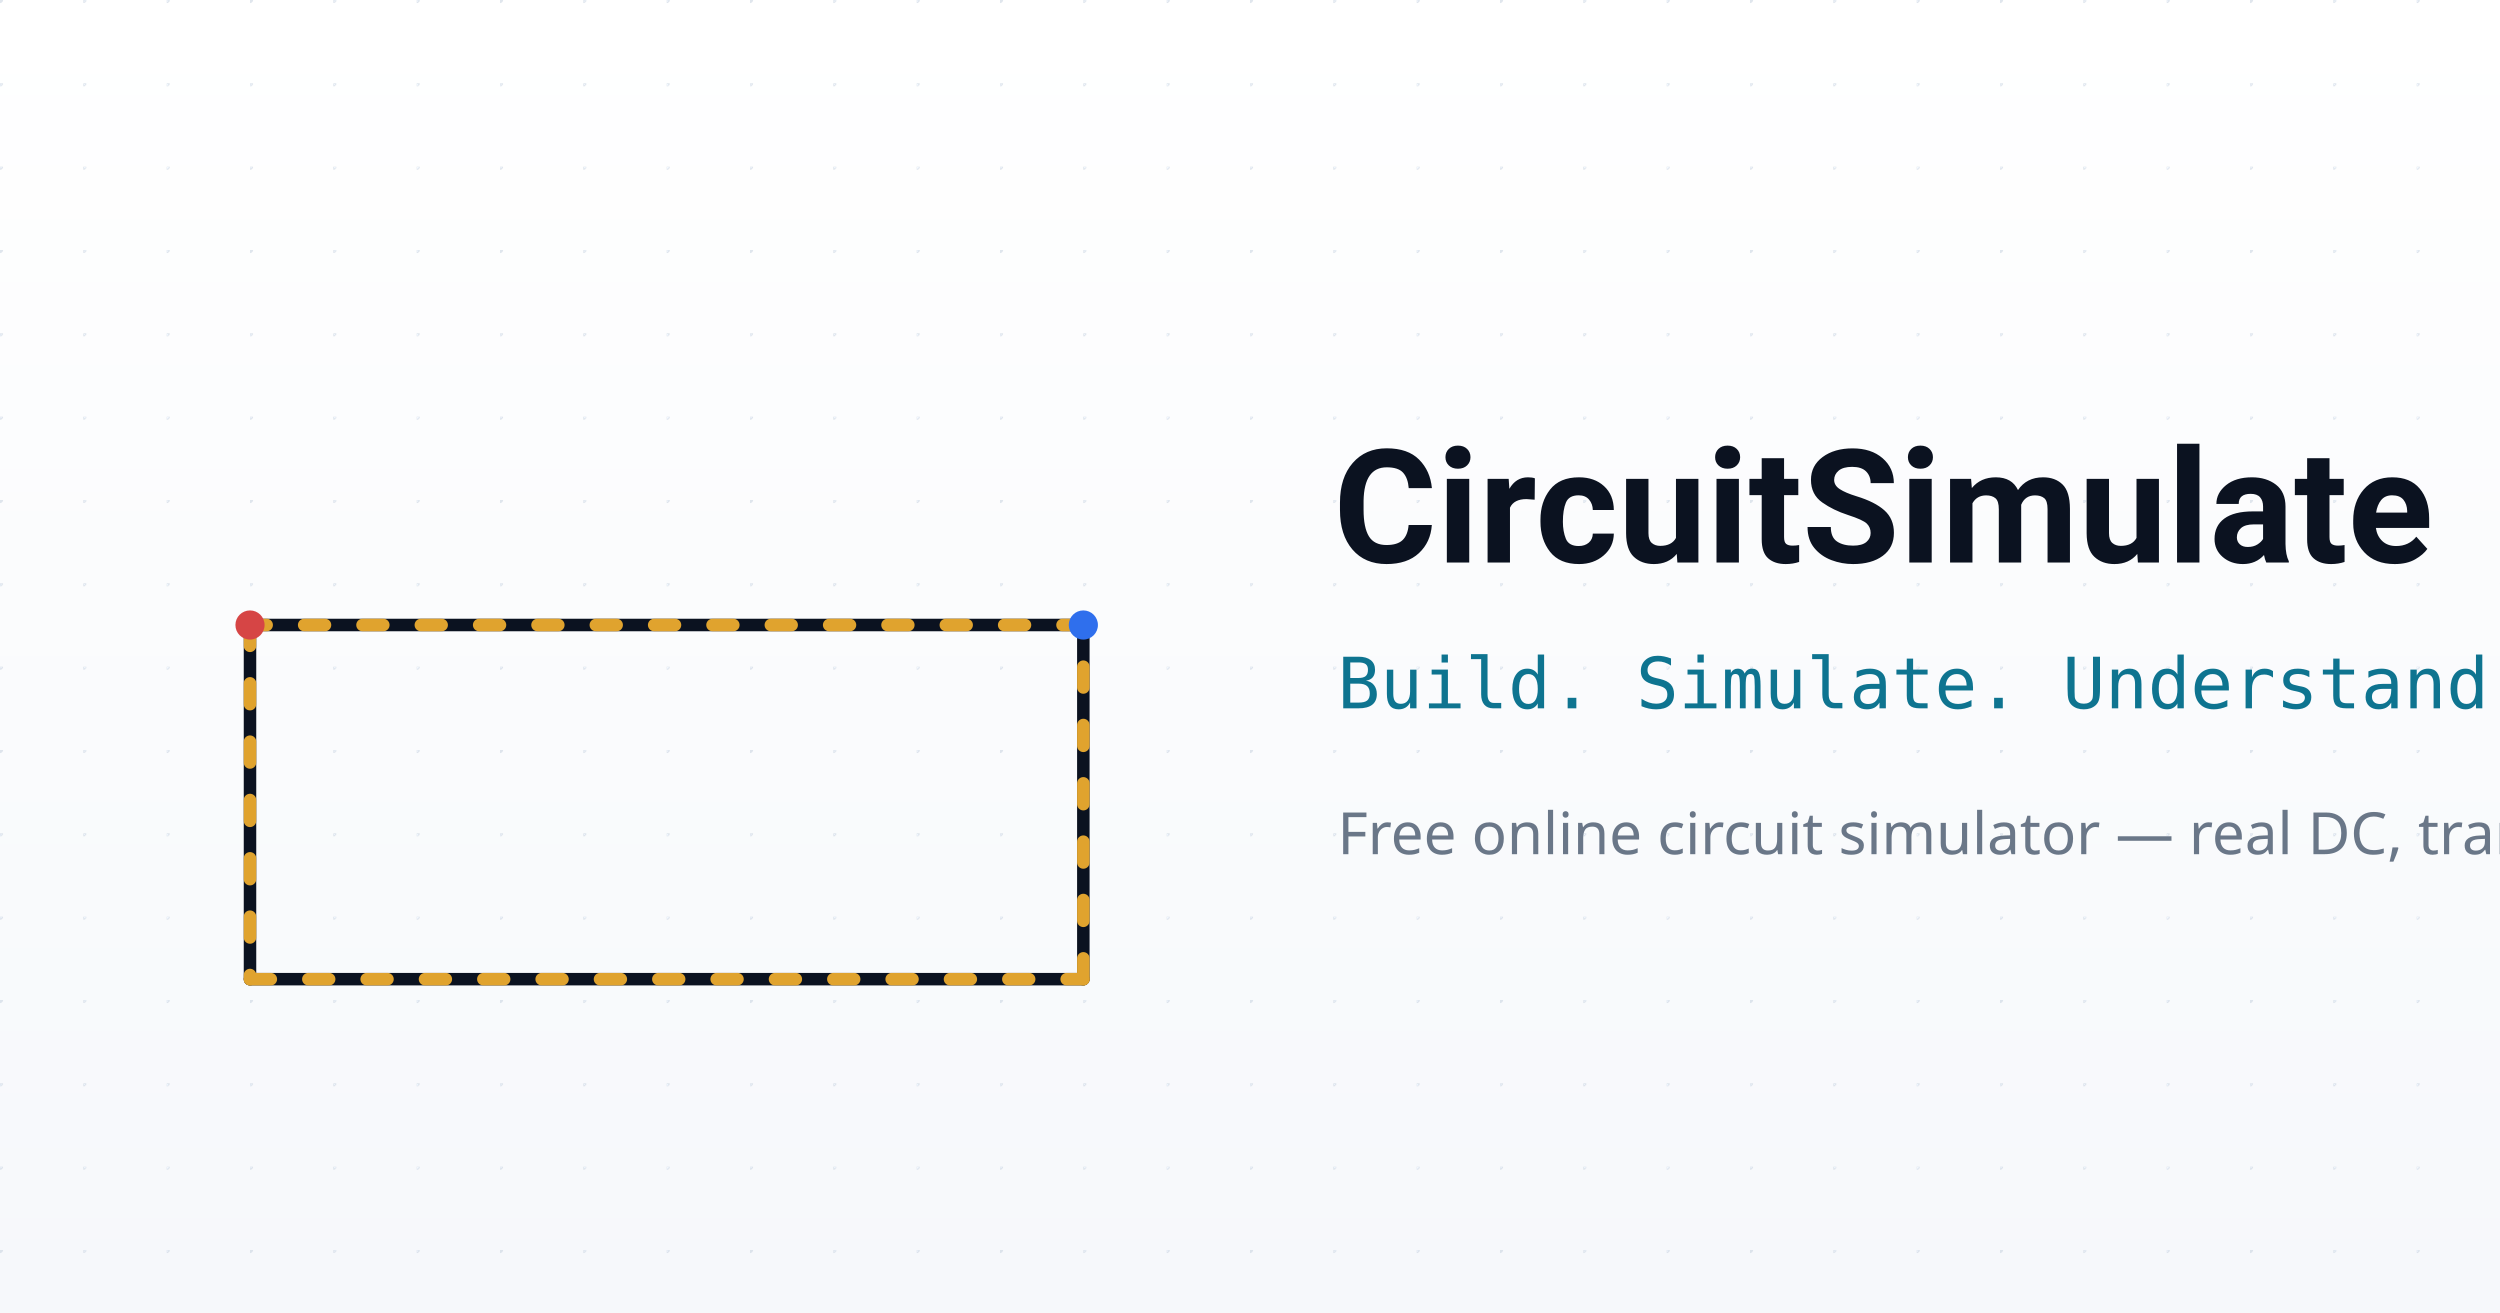
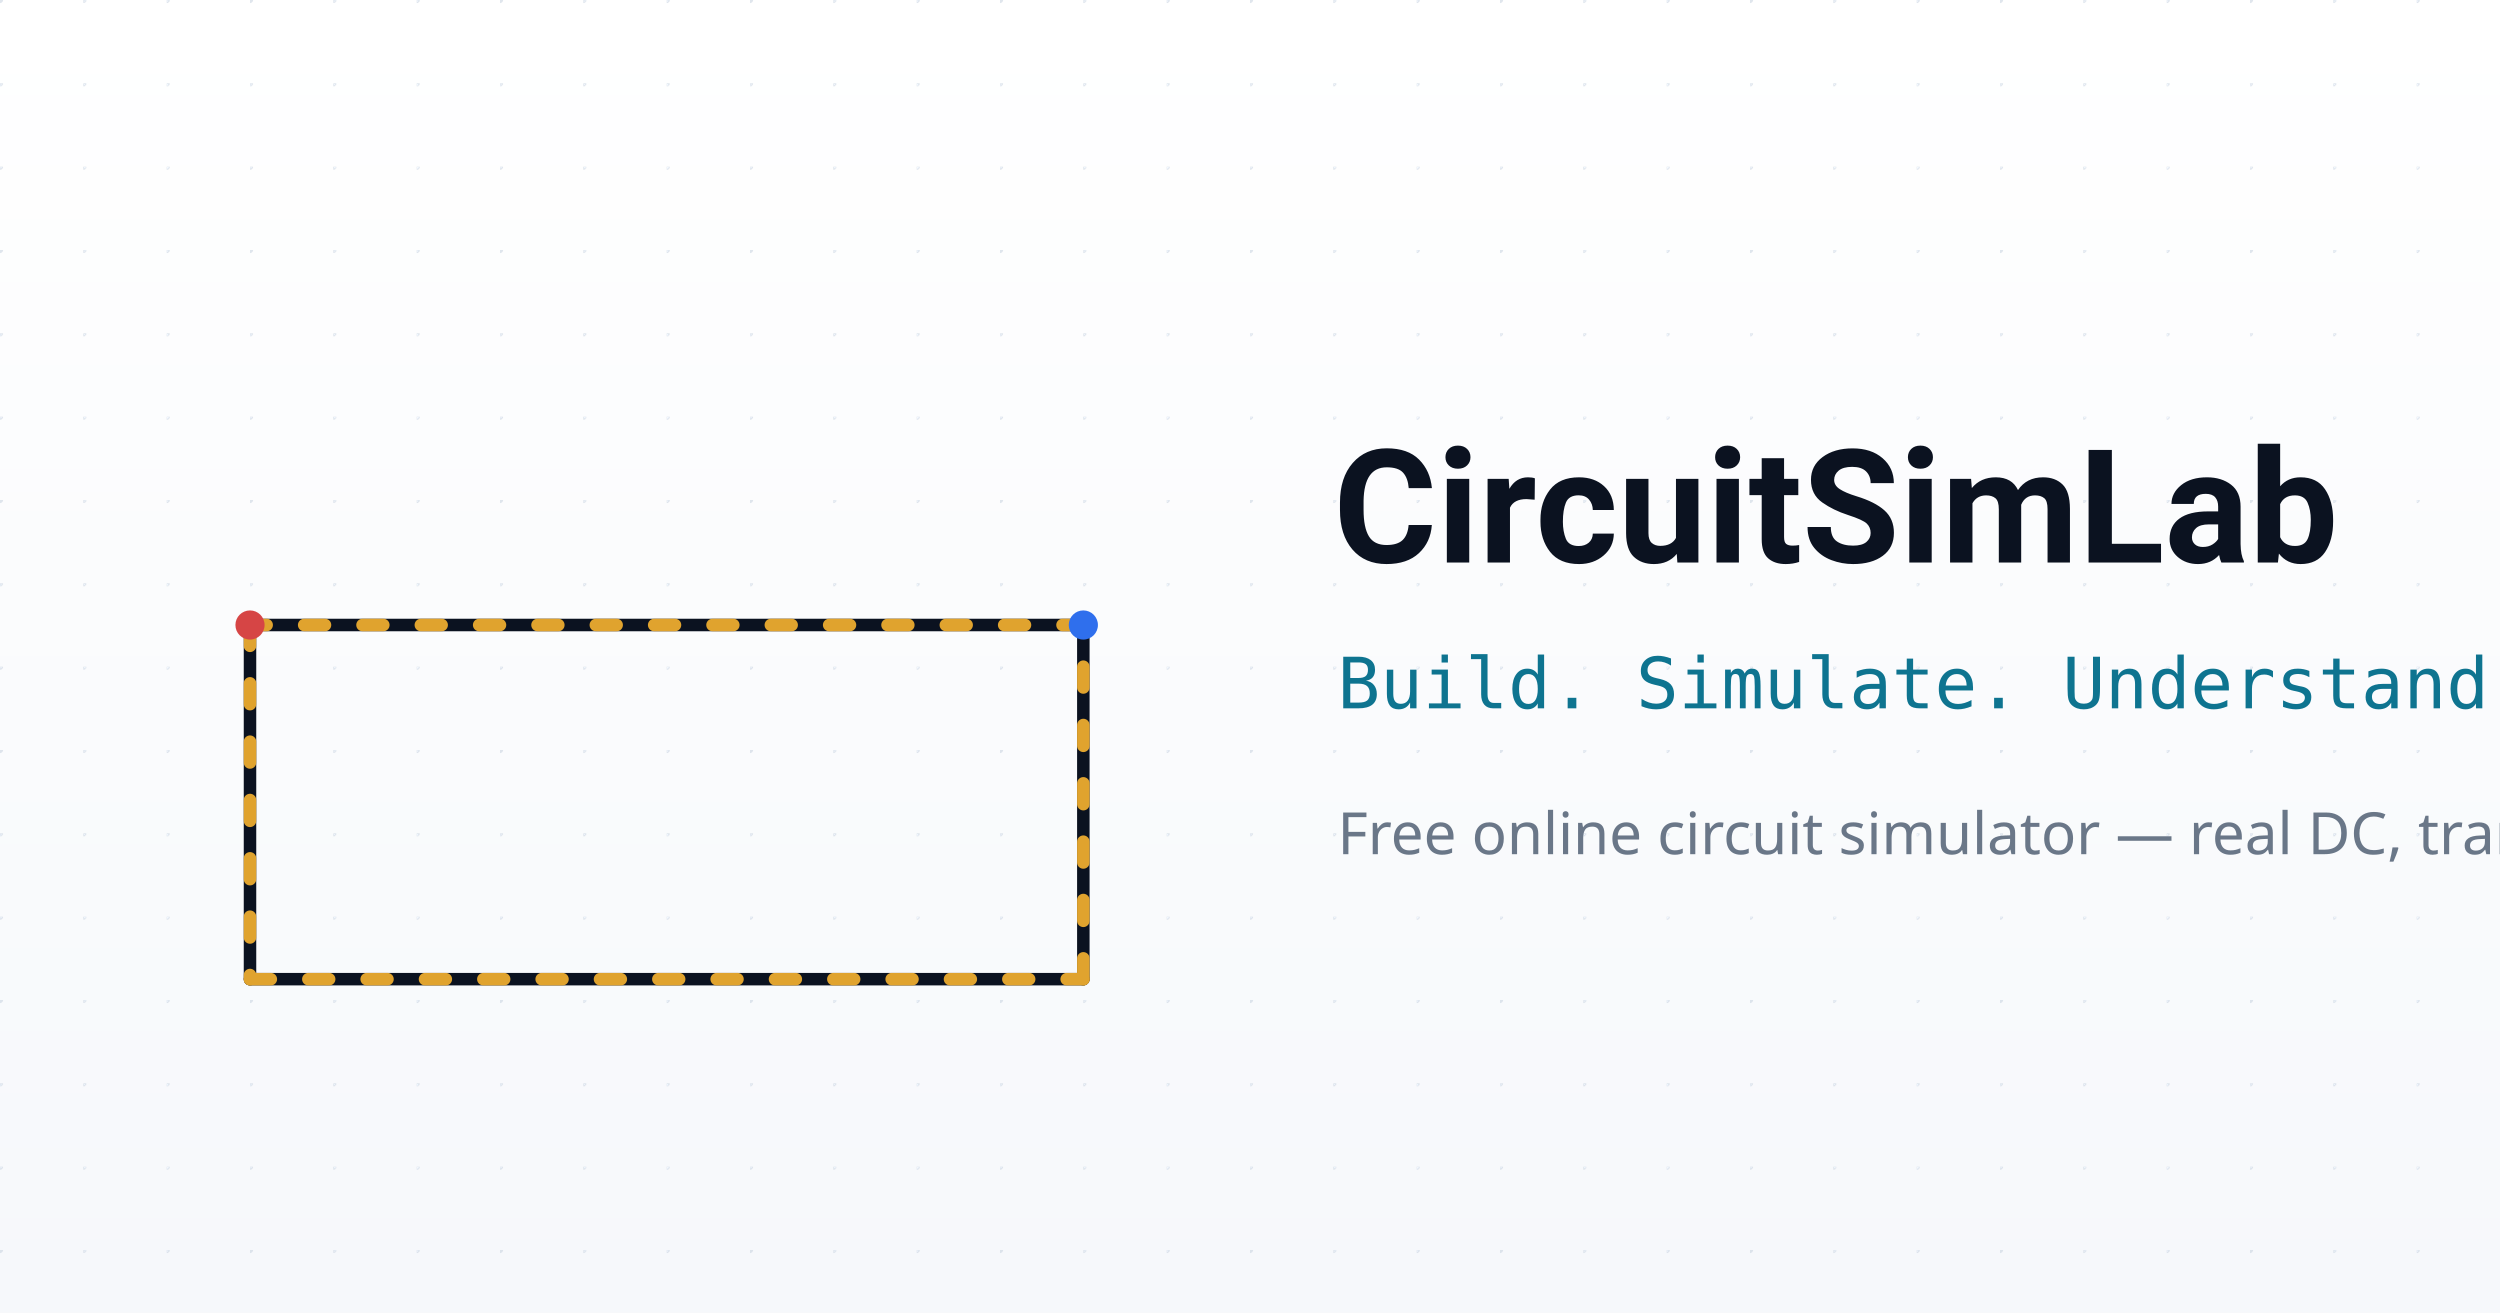
<svg xmlns="http://www.w3.org/2000/svg" viewBox="0 0 1200 630">
  <rect width="1200" height="630" fill="#ffffff" />
  <rect width="1200" height="630" fill="url(#g)" />
  <defs>
    <pattern id="grid" width="40" height="40" patternUnits="userSpaceOnUse">
      <circle cx="0" cy="0" r="1.5" fill="#cbd5e1" />
    </pattern>
    <linearGradient id="g" x1="0" y1="0" x2="0" y2="1">
      <stop offset="0" stop-color="#ffffff" />
      <stop offset="1" stop-color="#f6f8fb" />
    </linearGradient>
  </defs>
  <rect width="1200" height="630" fill="url(#grid)" opacity="0.6" />
  <g stroke="#0b1220" stroke-width="6" fill="none" stroke-linecap="round">
    <path d="M120 470 H520" />
    <path d="M520 470 V300" />
    <path d="M520 300 H120" />
    <path d="M120 300 V470" />
  </g>
  <g stroke="#e0a32e" stroke-width="6" fill="none" stroke-linecap="round" stroke-dasharray="10 18">
    <path d="M120 470 H520" />
    <path d="M520 470 V300" />
    <path d="M520 300 H120" />
    <path d="M120 300 V470" />
  </g>
  <circle cx="120" cy="300" r="7" fill="#d64545" />
  <circle cx="520" cy="300" r="7" fill="#2f6fed" />
-   <text x="640" y="270" font-family="ui-sans-serif, system-ui, Segoe UI, Roboto, sans-serif" font-size="76" font-weight="700" fill="#0b1220">CircuitSimulate</text>
+   <text x="640" y="270" font-family="ui-sans-serif, system-ui, Segoe UI, Roboto, sans-serif" font-size="76" font-weight="700" fill="#0b1220">CircuitSimLab</text>
  <text x="642" y="340" font-family="ui-monospace, Menlo, Consolas, monospace" font-size="34" fill="#0e7490">Build. Simulate. Understand.</text>
  <text x="642" y="410" font-family="ui-sans-serif, system-ui, sans-serif" font-size="28" fill="#6a7788">Free online circuit simulator — real DC, transient &amp; AC analysis</text>
</svg>
